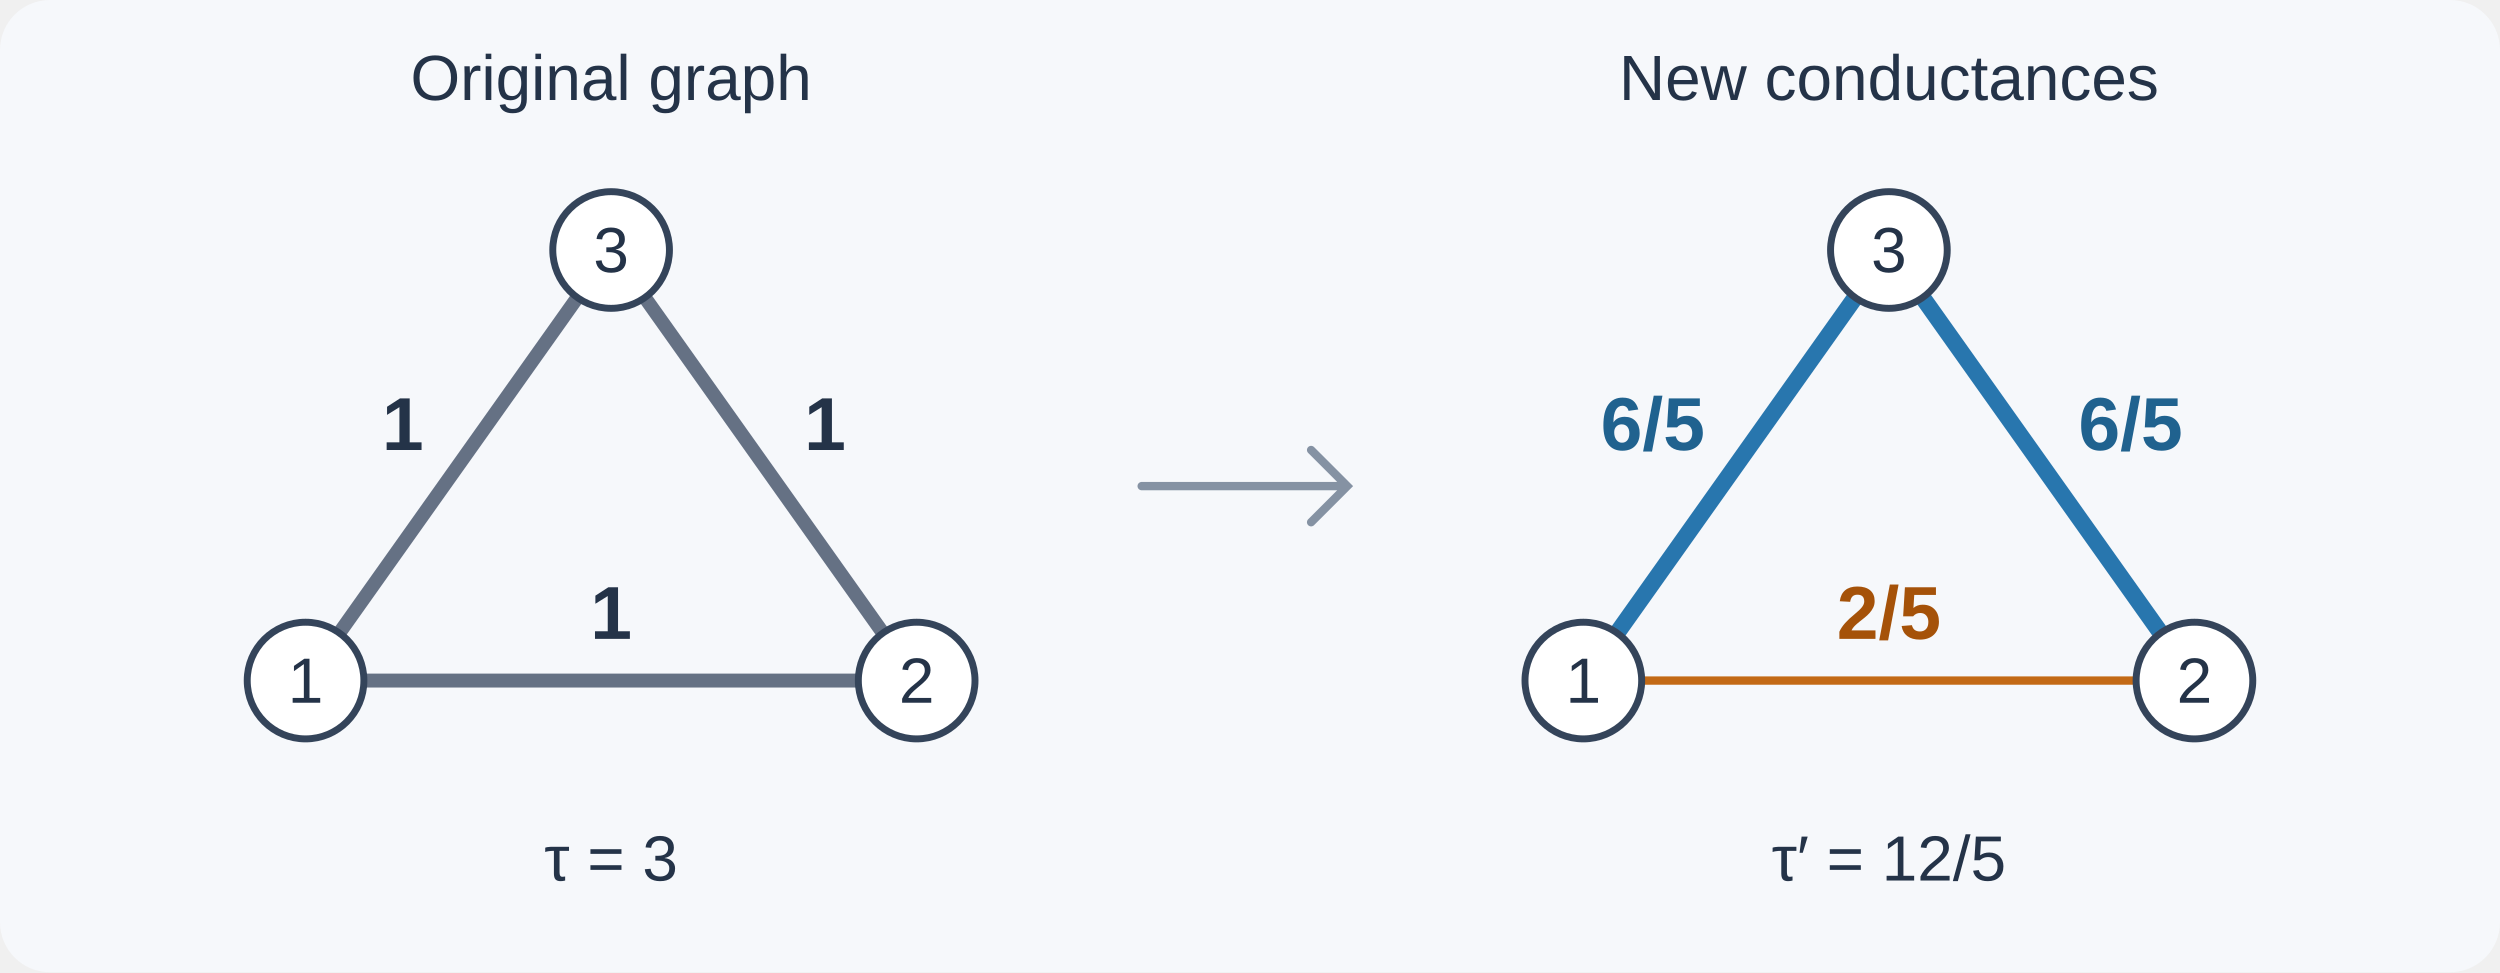
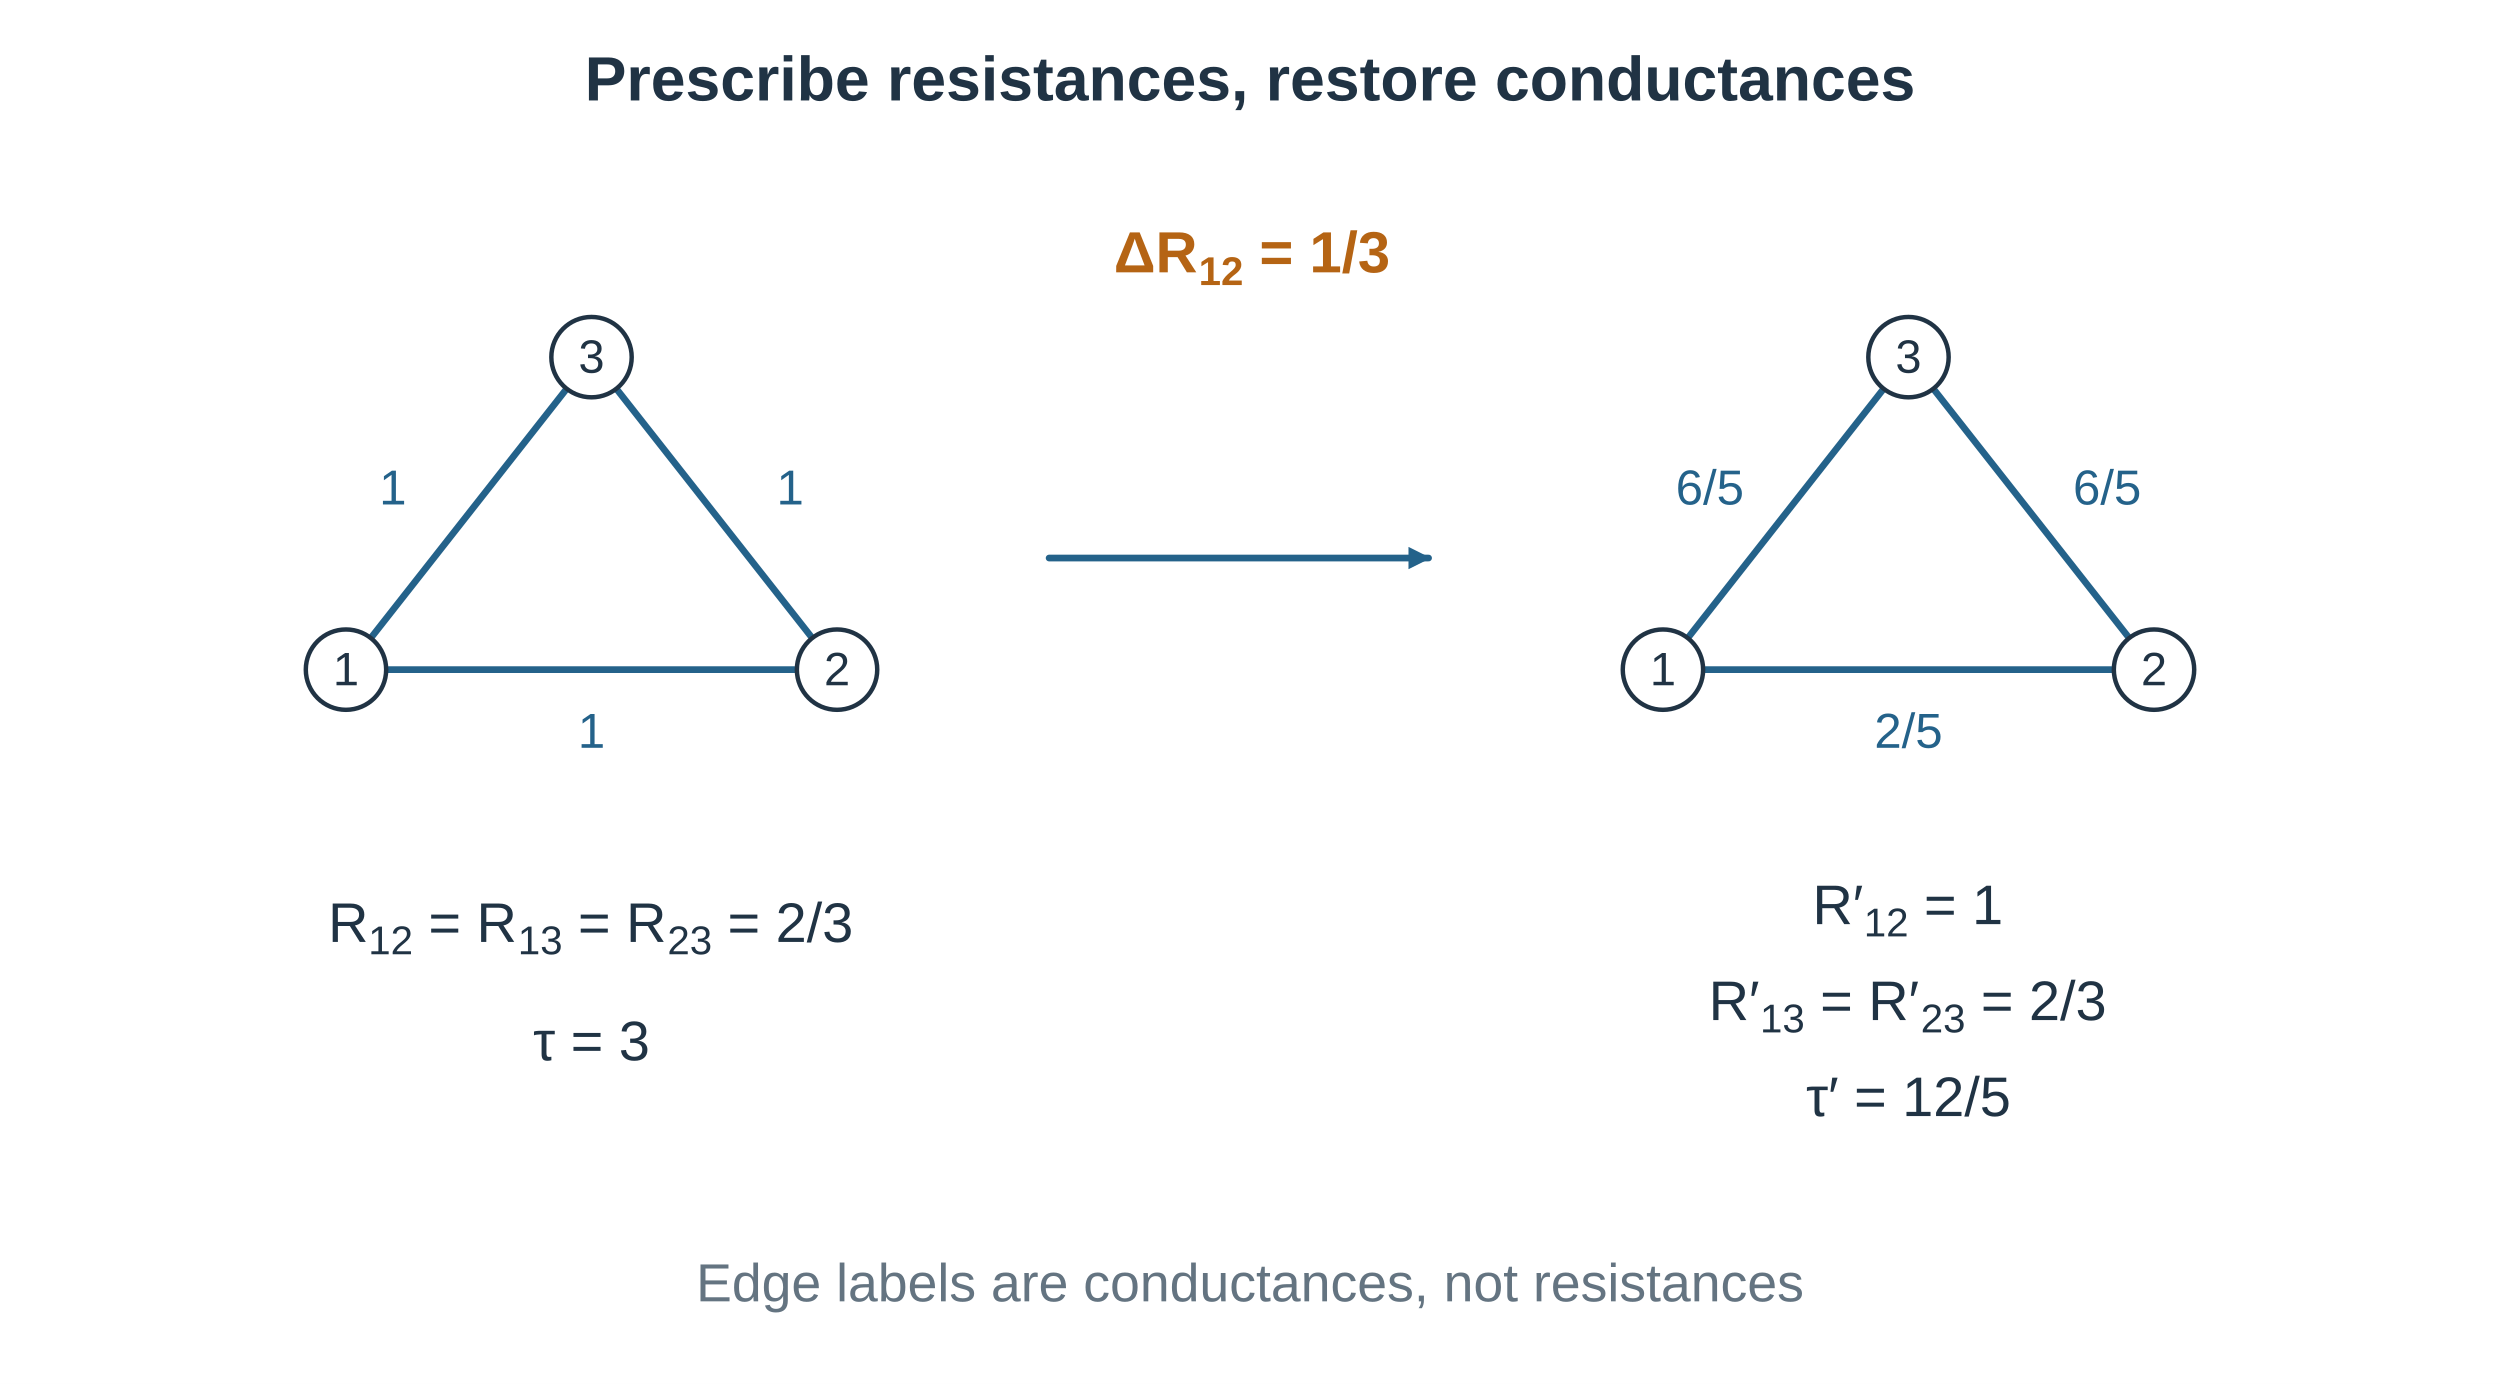
- <svg xmlns="http://www.w3.org/2000/svg" width="900" height="350" viewBox="0 0 900 350" role="img" aria-labelledby="title desc">
-   <rect width="900" height="350" rx="18" fill="#f6f8fb" />
-   <g font-family="Arial, sans-serif" text-anchor="middle" fill="#243348">
-     <text x="220" y="36" font-size="23">Original graph</text>
-     <text x="680" y="36" font-size="23">New conductances</text>
-     <g stroke-linecap="round">
-       <path d="M110 245 L330 245 L220 90 Z" stroke="#657184" stroke-width="5" fill="none" />
-       <path d="M570 245 L790 245" stroke="#c36a16" stroke-width="3" />
-       <path d="M570 245 L680 90 L790 245" stroke="#2876ae" stroke-width="6" fill="none" />
-       <path d="M411 175 L485 175 M472 162 L485 175 L472 188" stroke="#8592a3" stroke-width="3" fill="none" />
-     </g>
-     <g font-size="27" font-weight="bold">
-       <text x="220" y="230">1</text>
-       <text x="145" y="162">1</text>
-       <text x="297" y="162">1</text>
-       <text x="680" y="230" fill="#a55209">2/5</text>
-       <text x="595" y="162" fill="#20628f">6/5</text>
-       <text x="767" y="162" fill="#20628f">6/5</text>
-     </g>
-     <g stroke="#34445a" stroke-width="2.5" fill="white">
-       <circle cx="110" cy="245" r="21" />
-       <circle cx="330" cy="245" r="21" />
-       <circle cx="220" cy="90" r="21" />
-       <circle cx="570" cy="245" r="21" />
-       <circle cx="790" cy="245" r="21" />
-       <circle cx="680" cy="90" r="21" />
-     </g>
-     <g font-size="23" dominant-baseline="central">
-       <text x="110" y="245">1</text>
-       <text x="330" y="245">2</text>
-       <text x="220" y="90">3</text>
-       <text x="570" y="245">1</text>
-       <text x="790" y="245">2</text>
-       <text x="680" y="90">3</text>
-     </g>
-     <g font-size="23">
-       <text x="220" y="317">τ = 3</text>
-       <text x="680" y="317">τ′ = 12/5</text>
-     </g>
-   </g>
+ <svg xmlns="http://www.w3.org/2000/svg" width="1120" height="620" viewBox="0 0 1120 620" role="img" aria-labelledby="title">
+   <defs>
+     <marker id="arrow" markerWidth="12" markerHeight="12" refX="9" refY="5" orient="auto" markerUnits="userSpaceOnUse">
+       <path d="M0 0 L10 5 L0 10 Z" fill="#24628a" />
+     </marker>
+   </defs>
+   <style>text{font-family:Arial,sans-serif;fill:#203344}path,line{stroke-linecap:round;stroke-linejoin:round}</style>
+   <rect width="1120" height="620" fill="white" />
+   <text xml:space="preserve" x="560" y="45" font-size="28" fill="#203344" style="fill:#203344" font-weight="600" text-anchor="middle">Prescribe resistances, restore conductances</text>
+   <line x1="174.0" y1="300.0" x2="356.0" y2="300.0" stroke="#24628a" stroke-width="3" />
+   <text xml:space="preserve" x="265.0" y="335.0" font-size="22" fill="#24628a" style="fill:#24628a" font-weight="400" text-anchor="middle">1</text>
+   <line x1="166.739" y1="285.06" x2="253.261" y2="174.94" stroke="#24628a" stroke-width="3" />
+   <text xml:space="preserve" x="176.0" y="226.0" font-size="22" fill="#24628a" style="fill:#24628a" font-weight="400" text-anchor="middle">1</text>
+   <line x1="363.261" y1="285.06" x2="276.739" y2="174.94" stroke="#24628a" stroke-width="3" />
+   <text xml:space="preserve" x="354.0" y="226.0" font-size="22" fill="#24628a" style="fill:#24628a" font-weight="400" text-anchor="middle">1</text>
+   <circle cx="155" cy="300" r="18" fill="white" stroke="#203344" stroke-width="2" />
+   <text xml:space="preserve" x="155" y="307" font-size="21" fill="#203344" style="fill:#203344" font-weight="400" text-anchor="middle">1</text>
+   <circle cx="375" cy="300" r="18" fill="white" stroke="#203344" stroke-width="2" />
+   <text xml:space="preserve" x="375" y="307" font-size="21" fill="#203344" style="fill:#203344" font-weight="400" text-anchor="middle">2</text>
+   <circle cx="265" cy="160" r="18" fill="white" stroke="#203344" stroke-width="2" />
+   <text xml:space="preserve" x="265" y="167" font-size="21" fill="#203344" style="fill:#203344" font-weight="400" text-anchor="middle">3</text>
+   <line x1="764.0" y1="300.0" x2="946.0" y2="300.0" stroke="#24628a" stroke-width="3" />
+   <text xml:space="preserve" x="855.0" y="335.0" font-size="22" fill="#24628a" style="fill:#24628a" font-weight="400" text-anchor="middle">2/5</text>
+   <line x1="756.739" y1="285.06" x2="843.261" y2="174.94" stroke="#24628a" stroke-width="3" />
+   <text xml:space="preserve" x="766.0" y="226.0" font-size="22" fill="#24628a" style="fill:#24628a" font-weight="400" text-anchor="middle">6/5</text>
+   <line x1="953.261" y1="285.06" x2="866.739" y2="174.94" stroke="#24628a" stroke-width="3" />
+   <text xml:space="preserve" x="944.0" y="226.0" font-size="22" fill="#24628a" style="fill:#24628a" font-weight="400" text-anchor="middle">6/5</text>
+   <circle cx="745" cy="300" r="18" fill="white" stroke="#203344" stroke-width="2" />
+   <text xml:space="preserve" x="745" y="307" font-size="21" fill="#203344" style="fill:#203344" font-weight="400" text-anchor="middle">1</text>
+   <circle cx="965" cy="300" r="18" fill="white" stroke="#203344" stroke-width="2" />
+   <text xml:space="preserve" x="965" y="307" font-size="21" fill="#203344" style="fill:#203344" font-weight="400" text-anchor="middle">2</text>
+   <circle cx="855" cy="160" r="18" fill="white" stroke="#203344" stroke-width="2" />
+   <text xml:space="preserve" x="855" y="167" font-size="21" fill="#203344" style="fill:#203344" font-weight="400" text-anchor="middle">3</text>
+   <line x1="470" y1="250" x2="640" y2="250" stroke="#24628a" stroke-width="3" marker-end="url(#arrow)" />
+   <text xml:space="preserve" x="499.0" y="122" font-size="26" fill="#b56414" style="fill:#b56414" font-weight="600" text-anchor="start">ΔR</text>
+   <text xml:space="preserve" x="537.0" y="127.72" font-size="18" fill="#b56414" style="fill:#b56414" font-weight="600" text-anchor="start">12</text>
+   <text xml:space="preserve" x="557.0" y="122" font-size="26" fill="#b56414" style="fill:#b56414" font-weight="600" text-anchor="start"> = 1/3</text>
+   <text xml:space="preserve" x="147.0" y="422" font-size="25" fill="#203344" style="fill:#203344" font-weight="400" text-anchor="start">R</text>
+   <text xml:space="preserve" x="165.0" y="427.5" font-size="18" fill="#203344" style="fill:#203344" font-weight="400" text-anchor="start">12</text>
+   <text xml:space="preserve" x="185.0" y="422" font-size="25" fill="#203344" style="fill:#203344" font-weight="400" text-anchor="start"> = R</text>
+   <text xml:space="preserve" x="232.0" y="427.5" font-size="18" fill="#203344" style="fill:#203344" font-weight="400" text-anchor="start">13</text>
+   <text xml:space="preserve" x="252.0" y="422" font-size="25" fill="#203344" style="fill:#203344" font-weight="400" text-anchor="start"> = R</text>
+   <text xml:space="preserve" x="299.0" y="427.5" font-size="18" fill="#203344" style="fill:#203344" font-weight="400" text-anchor="start">23</text>
+   <text xml:space="preserve" x="319.0" y="422" font-size="25" fill="#203344" style="fill:#203344" font-weight="400" text-anchor="start"> = 2/3</text>
+   <text xml:space="preserve" x="265" y="475" font-size="25" fill="#203344" style="fill:#203344" font-weight="400" text-anchor="middle">τ = 3</text>
+   <text xml:space="preserve" x="812.0" y="414" font-size="25" fill="#203344" style="fill:#203344" font-weight="400" text-anchor="start">R′</text>
+   <text xml:space="preserve" x="835.0" y="419.5" font-size="18" fill="#203344" style="fill:#203344" font-weight="400" text-anchor="start">12</text>
+   <text xml:space="preserve" x="855.0" y="414" font-size="25" fill="#203344" style="fill:#203344" font-weight="400" text-anchor="start"> = 1</text>
+   <text xml:space="preserve" x="765.5" y="457" font-size="25" fill="#203344" style="fill:#203344" font-weight="400" text-anchor="start">R′</text>
+   <text xml:space="preserve" x="788.5" y="462.5" font-size="18" fill="#203344" style="fill:#203344" font-weight="400" text-anchor="start">13</text>
+   <text xml:space="preserve" x="808.5" y="457" font-size="25" fill="#203344" style="fill:#203344" font-weight="400" text-anchor="start"> = R′</text>
+   <text xml:space="preserve" x="860.5" y="462.5" font-size="18" fill="#203344" style="fill:#203344" font-weight="400" text-anchor="start">23</text>
+   <text xml:space="preserve" x="880.5" y="457" font-size="25" fill="#203344" style="fill:#203344" font-weight="400" text-anchor="start"> = 2/3</text>
+   <text xml:space="preserve" x="855" y="500" font-size="25" fill="#203344" style="fill:#203344" font-weight="400" text-anchor="middle">τ′ = 12/5</text>
+   <text xml:space="preserve" x="560" y="583" font-size="24" fill="#647481" style="fill:#647481" font-weight="400" text-anchor="middle">Edge labels are conductances, not resistances</text>
</svg>
